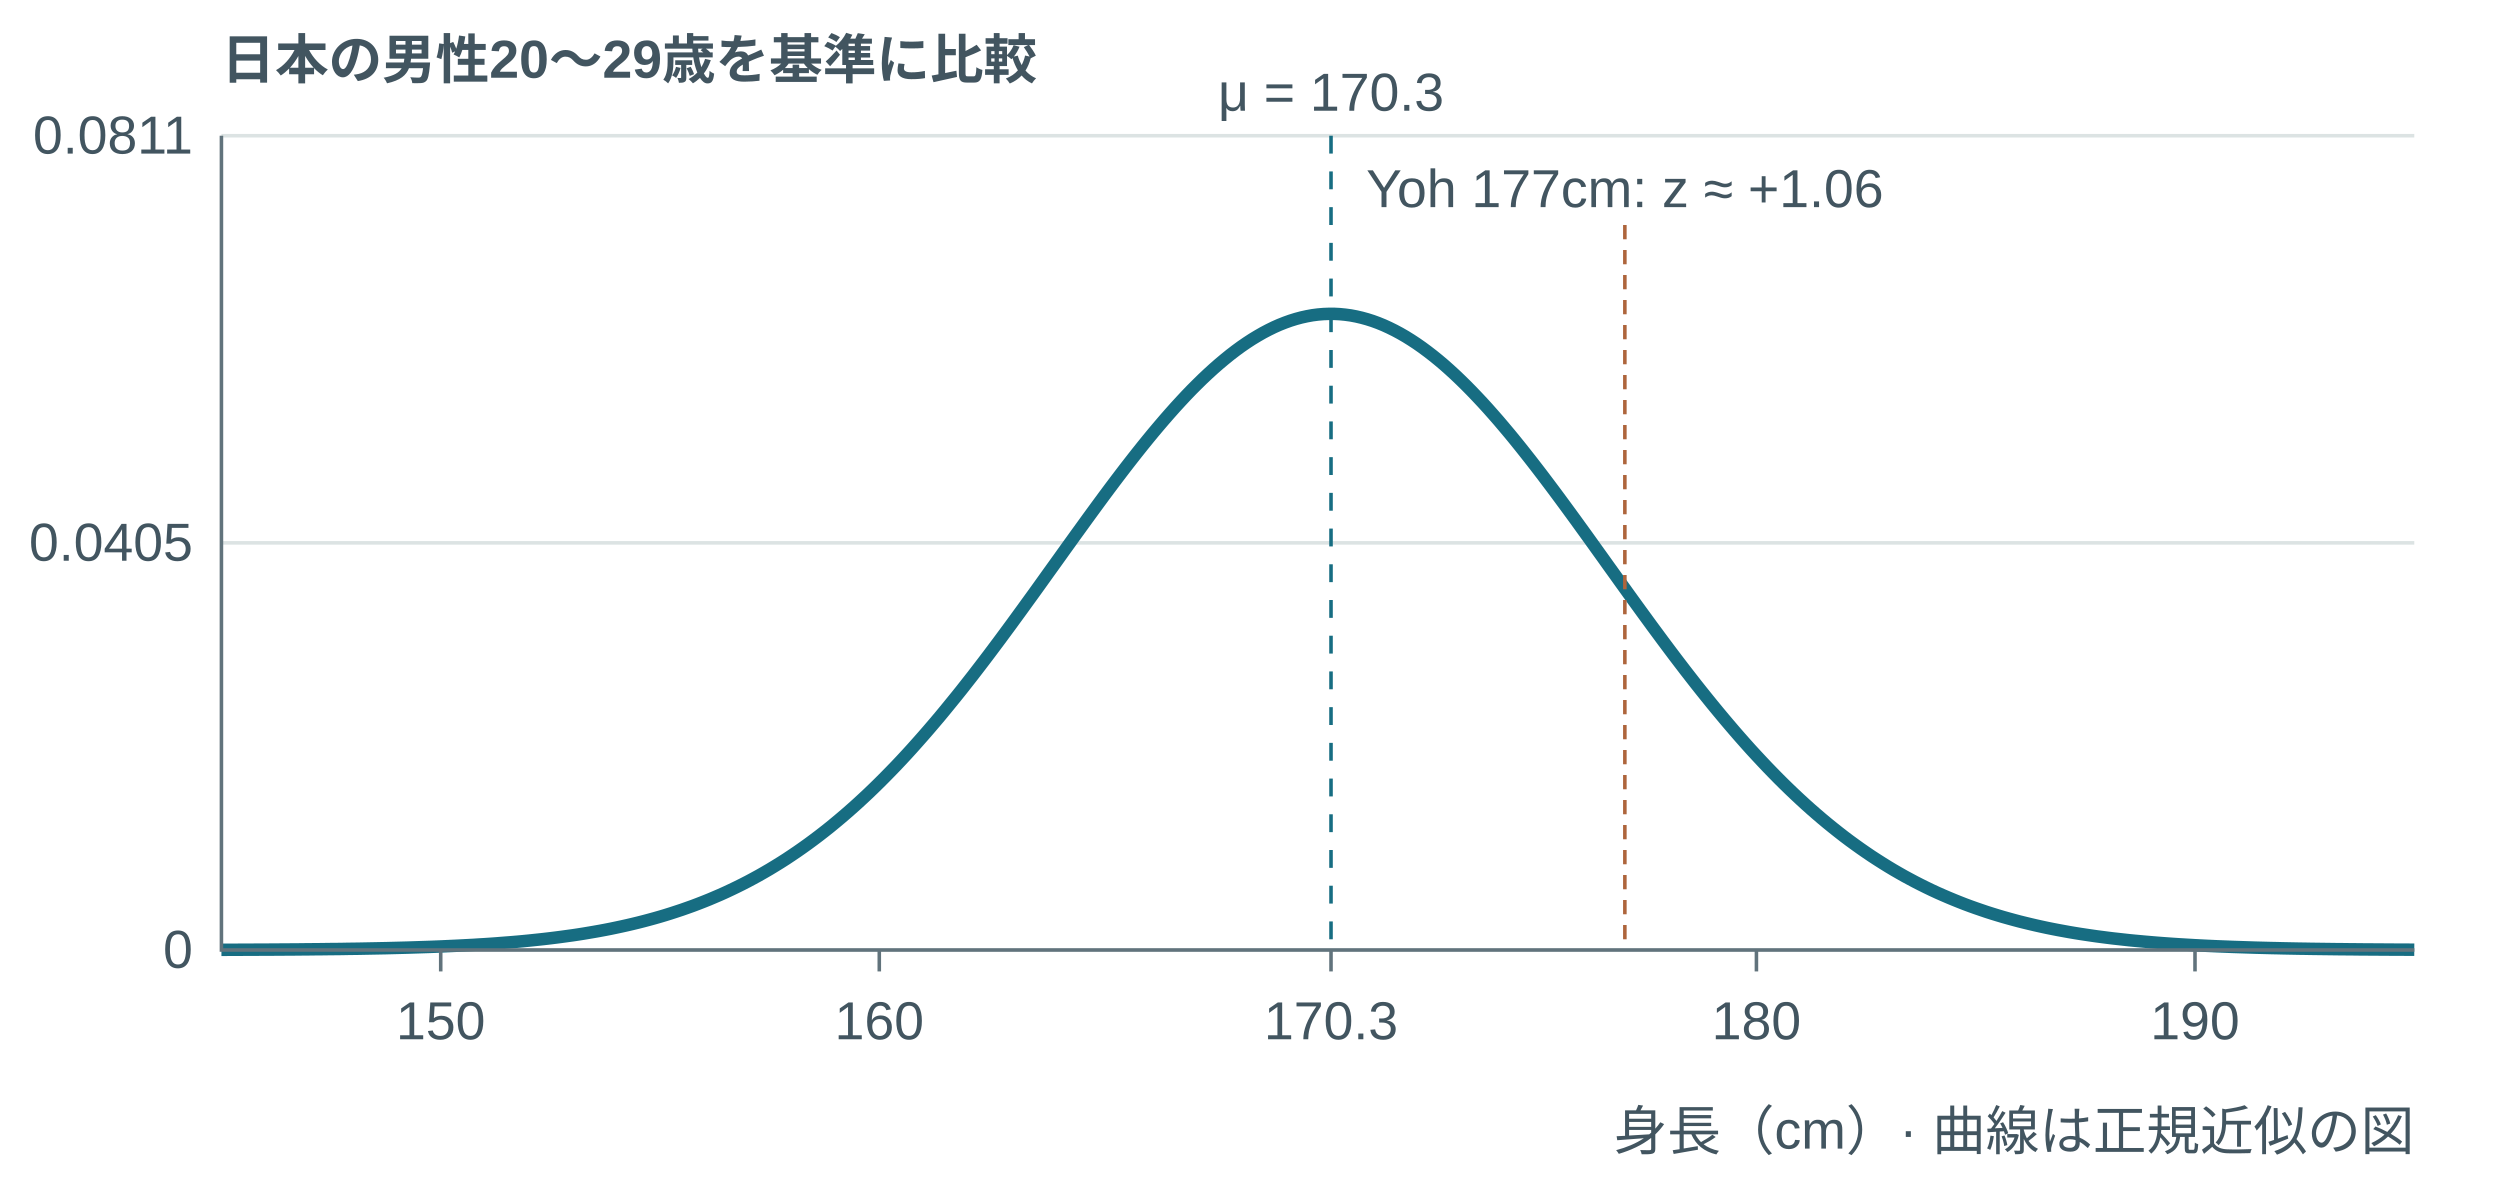
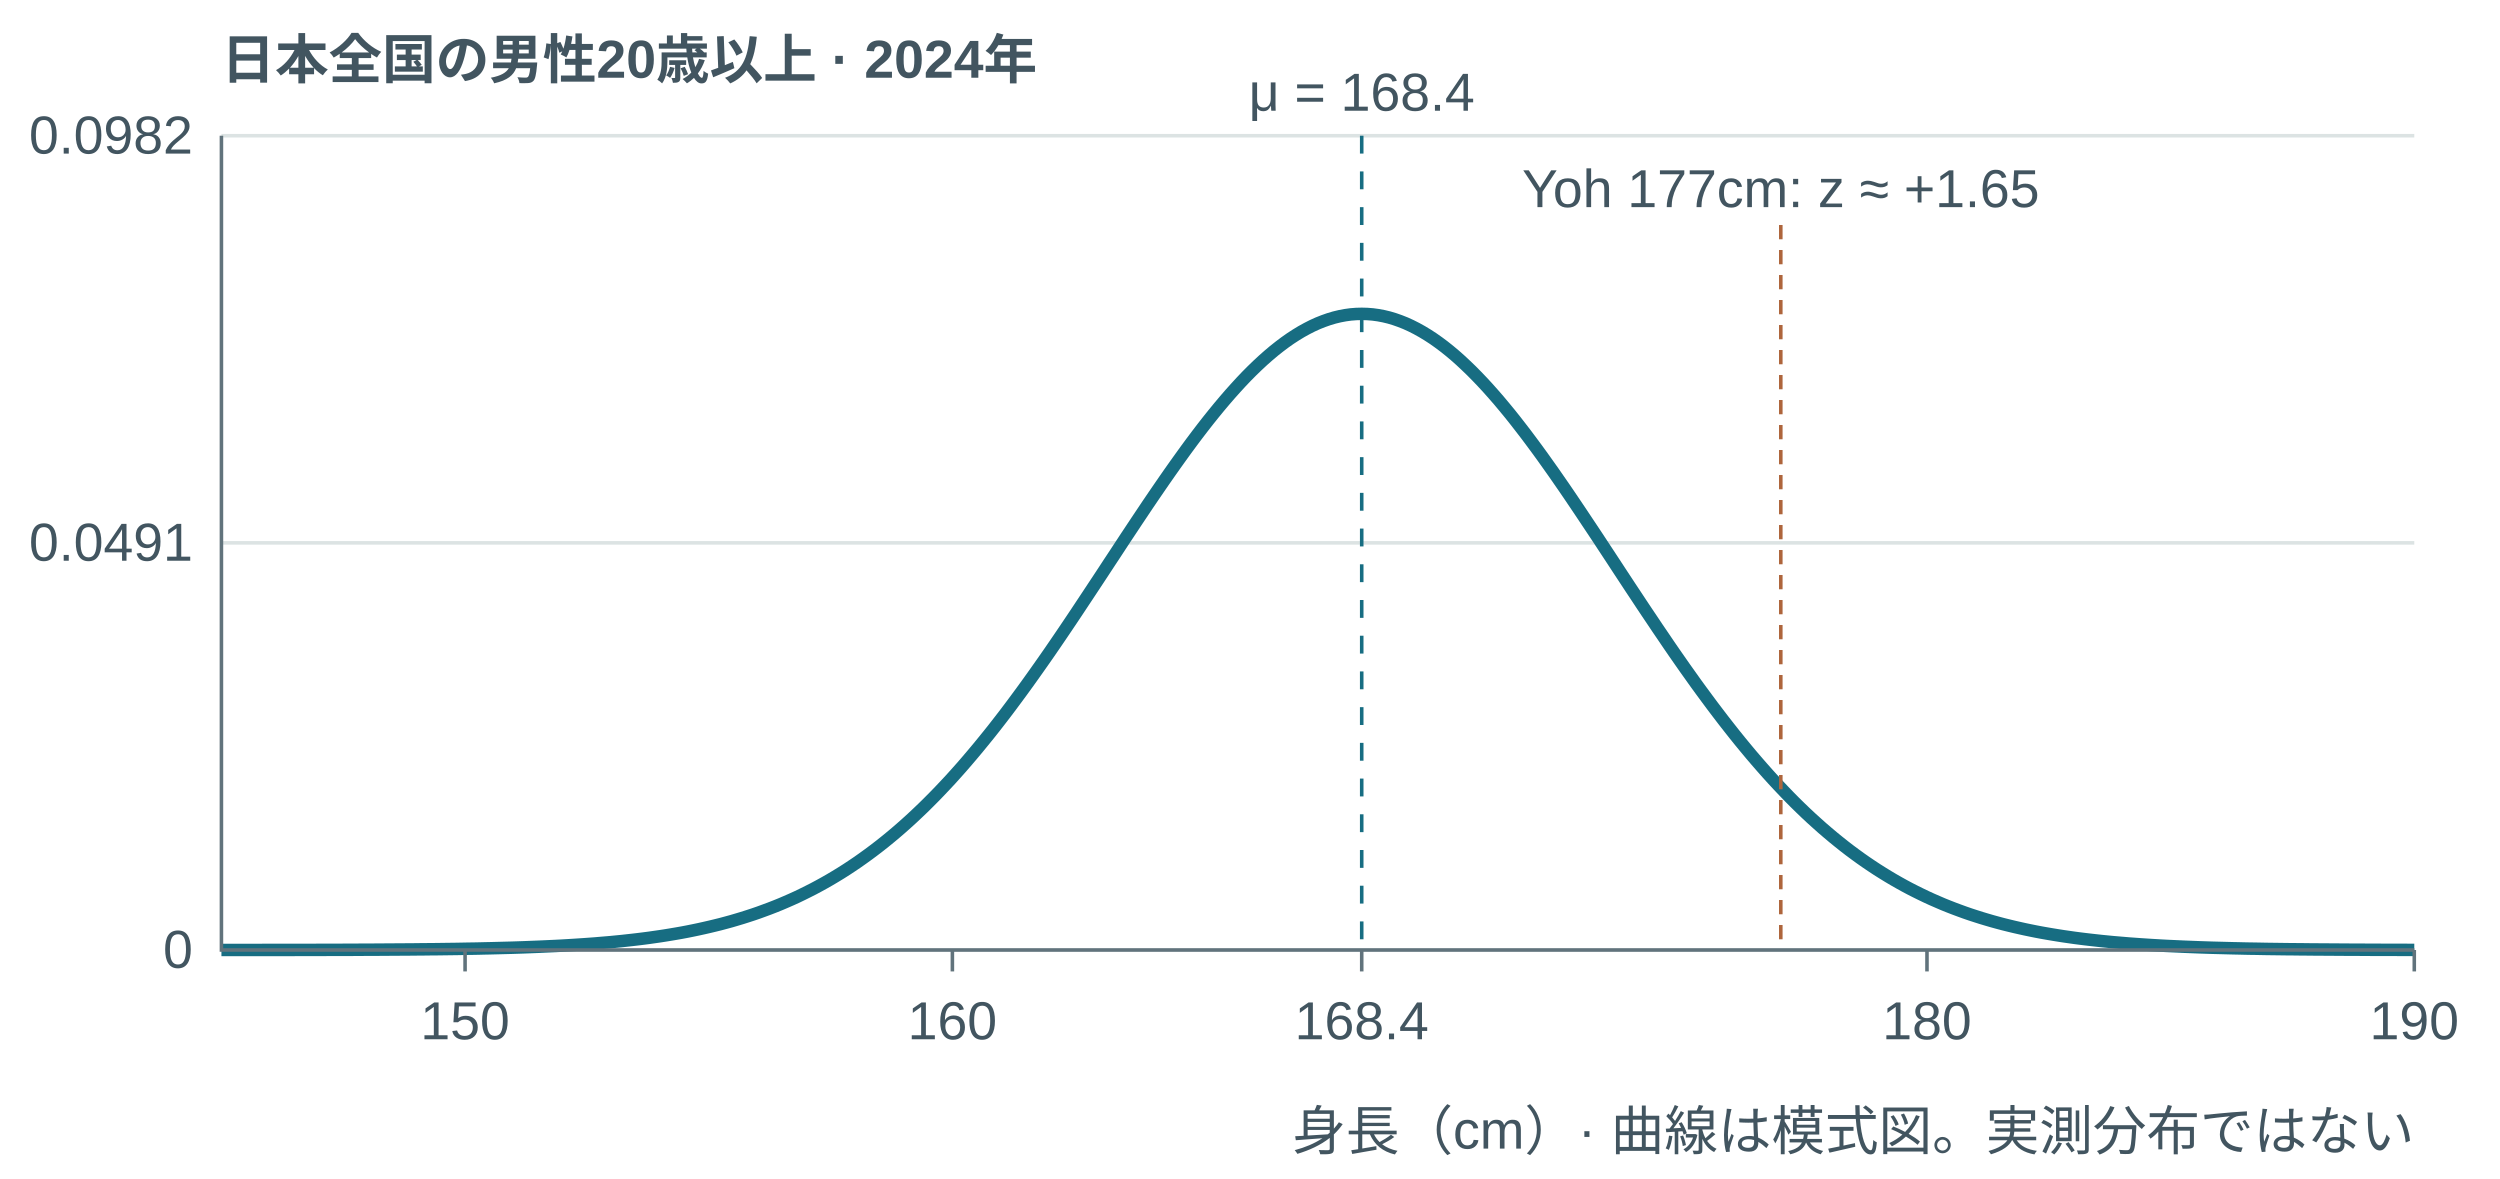
- <svg xmlns="http://www.w3.org/2000/svg" viewBox="0 0 700 330" role="img" aria-label="日本の男性20〜29歳を基準に比較">
+ <svg xmlns="http://www.w3.org/2000/svg" viewBox="0 0 700 330" role="img" aria-label="日本全国の男性20歳以上 · 2024年">
  <g font-family="Arial,Hiragino Sans,sans-serif" font-size="15" fill="#425560">
-     <text x="62" y="22" font-weight="bold">日本の男性20〜29歳を基準に比較</text>
+     <text x="62" y="22" font-weight="bold">日本全国の男性20歳以上 · 2024年</text>
    <line x1="62" x2="676" y1="266" y2="266" stroke="#dce3e3" />
    <text x="54" y="271" text-anchor="end">0</text>
    <line x1="62" x2="676" y1="152" y2="152" stroke="#dce3e3" />
-     <text x="54" y="157" text-anchor="end">0.0405</text>
+     <text x="54" y="157" text-anchor="end">0.0491</text>
    <line x1="62" x2="676" y1="38" y2="38" stroke="#dce3e3" />
-     <text x="54" y="43" text-anchor="end">0.0811</text>
+     <text x="54" y="43" text-anchor="end">0.0982</text>
    <rect x="63" y="266" width="23.583" height="0" fill="#287f74" opacity=".35" />
    <rect x="88.583" y="266" width="23.583" height="0" fill="#287f74" opacity=".35" />
    <rect x="114.167" y="266" width="23.583" height="0" fill="#287f74" opacity=".35" />
    <rect x="139.75" y="266" width="23.583" height="0" fill="#287f74" opacity=".35" />
    <rect x="165.333" y="266" width="23.583" height="0" fill="#287f74" opacity=".35" />
    <rect x="190.917" y="266" width="23.583" height="0" fill="#287f74" opacity=".35" />
    <rect x="216.5" y="266" width="23.583" height="0" fill="#287f74" opacity=".35" />
    <rect x="242.083" y="266" width="23.583" height="0" fill="#287f74" opacity=".35" />
    <rect x="267.667" y="266" width="23.583" height="0" fill="#287f74" opacity=".35" />
    <rect x="293.25" y="266" width="23.583" height="0" fill="#287f74" opacity=".35" />
    <rect x="318.833" y="266" width="23.583" height="0" fill="#287f74" opacity=".35" />
    <rect x="344.417" y="266" width="23.583" height="0" fill="#287f74" opacity=".35" />
    <rect x="370" y="266" width="23.583" height="0" fill="#287f74" opacity=".35" />
    <rect x="395.583" y="266" width="23.583" height="0" fill="#287f74" opacity=".35" />
    <rect x="421.167" y="266" width="23.583" height="0" fill="#287f74" opacity=".35" />
    <rect x="446.75" y="266" width="23.583" height="0" fill="#287f74" opacity=".35" />
    <rect x="472.333" y="266" width="23.583" height="0" fill="#287f74" opacity=".35" />
    <rect x="497.917" y="266" width="23.583" height="0" fill="#287f74" opacity=".35" />
    <rect x="523.5" y="266" width="23.583" height="0" fill="#287f74" opacity=".35" />
    <rect x="549.083" y="266" width="23.583" height="0" fill="#287f74" opacity=".35" />
    <rect x="574.667" y="266" width="23.583" height="0" fill="#287f74" opacity=".35" />
    <rect x="600.25" y="266" width="23.583" height="0" fill="#287f74" opacity=".35" />
    <rect x="625.833" y="266" width="23.583" height="0" fill="#287f74" opacity=".35" />
    <rect x="651.417" y="266" width="23.583" height="0" fill="#287f74" opacity=".35" />
-     <path d="M62.00,265.94 L63.53,265.94 L65.07,265.93 L66.61,265.93 L68.14,265.92 L69.67,265.92 L71.21,265.91 L72.75,265.90 L74.28,265.90 L75.81,265.89 L77.35,265.88 L78.89,265.87 L80.42,265.86 L81.95,265.85 L83.49,265.84 L85.03,265.82 L86.56,265.81 L88.09,265.79 L89.63,265.78 L91.16,265.76 L92.70,265.74 L94.23,265.73 L95.77,265.71 L97.31,265.68 L98.84,265.66 L100.38,265.64 L101.91,265.61 L103.44,265.58 L104.98,265.55 L106.51,265.52 L108.05,265.49 L109.59,265.45 L111.12,265.41 L112.66,265.37 L114.19,265.33 L115.72,265.28 L117.26,265.23 L118.80,265.18 L120.33,265.13 L121.87,265.07 L123.40,265.01 L124.94,264.94 L126.47,264.87 L128.00,264.80 L129.54,264.72 L131.07,264.64 L132.61,264.56 L134.14,264.46 L135.68,264.37 L137.22,264.27 L138.75,264.16 L140.28,264.04 L141.82,263.92 L143.36,263.80 L144.89,263.67 L146.43,263.53 L147.96,263.38 L149.50,263.22 L151.03,263.06 L152.56,262.89 L154.10,262.71 L155.63,262.52 L157.17,262.32 L158.70,262.11 L160.24,261.90 L161.78,261.67 L163.31,261.43 L164.85,261.17 L166.38,260.91 L167.91,260.64 L169.45,260.35 L170.99,260.05 L172.52,259.73 L174.06,259.40 L175.59,259.06 L177.13,258.70 L178.66,258.33 L180.19,257.94 L181.73,257.53 L183.26,257.11 L184.80,256.67 L186.34,256.21 L187.87,255.73 L189.40,255.23 L190.94,254.72 L192.47,254.18 L194.01,253.63 L195.54,253.05 L197.08,252.45 L198.62,251.83 L200.15,251.18 L201.69,250.52 L203.22,249.83 L204.75,249.11 L206.29,248.37 L207.82,247.61 L209.36,246.82 L210.89,246.00 L212.43,245.16 L213.97,244.28 L215.50,243.39 L217.03,242.46 L218.57,241.51 L220.11,240.53 L221.64,239.51 L223.18,238.47 L224.71,237.40 L226.25,236.30 L227.78,235.17 L229.32,234.01 L230.85,232.82 L232.39,231.60 L233.92,230.34 L235.45,229.06 L236.99,227.74 L238.52,226.40 L240.06,225.02 L241.59,223.61 L243.13,222.17 L244.66,220.70 L246.20,219.19 L247.73,217.66 L249.27,216.09 L250.81,214.50 L252.34,212.88 L253.88,211.22 L255.41,209.54 L256.94,207.82 L258.48,206.08 L260.01,204.32 L261.55,202.52 L263.09,200.70 L264.62,198.85 L266.15,196.97 L267.69,195.08 L269.23,193.16 L270.76,191.21 L272.30,189.25 L273.83,187.26 L275.37,185.25 L276.90,183.23 L278.43,181.19 L279.97,179.13 L281.50,177.06 L283.04,174.97 L284.57,172.87 L286.11,170.76 L287.64,168.64 L289.18,166.52 L290.72,164.38 L292.25,162.24 L293.78,160.10 L295.32,157.96 L296.86,155.81 L298.39,153.67 L299.93,151.53 L301.46,149.40 L303.00,147.28 L304.53,145.16 L306.07,143.05 L307.60,140.96 L309.13,138.88 L310.67,136.81 L312.20,134.77 L313.74,132.74 L315.27,130.74 L316.81,128.76 L318.34,126.81 L319.88,124.88 L321.41,122.99 L322.95,121.12 L324.49,119.29 L326.02,117.50 L327.56,115.74 L329.09,114.02 L330.63,112.34 L332.16,110.70 L333.69,109.11 L335.23,107.57 L336.76,106.07 L338.30,104.62 L339.84,103.22 L341.37,101.88 L342.91,100.59 L344.44,99.35 L345.98,98.17 L347.51,97.05 L349.05,95.99 L350.58,94.99 L352.12,94.06 L353.65,93.18 L355.19,92.37 L356.72,91.62 L358.25,90.94 L359.79,90.33 L361.32,89.78 L362.86,89.30 L364.39,88.89 L365.93,88.55 L367.46,88.27 L369.00,88.07 L370.53,87.94 L372.07,87.88 L373.60,87.88 L375.14,87.96 L376.67,88.11 L378.21,88.32 L379.74,88.61 L381.28,88.97 L382.81,89.39 L384.35,89.88 L385.88,90.44 L387.42,91.07 L388.95,91.77 L390.49,92.53 L392.02,93.35 L393.56,94.24 L395.09,95.19 L396.63,96.20 L398.16,97.27 L399.70,98.41 L401.24,99.60 L402.77,100.84 L404.31,102.14 L405.84,103.50 L407.38,104.91 L408.91,106.37 L410.44,107.87 L411.98,109.43 L413.51,111.03 L415.05,112.67 L416.59,114.36 L418.12,116.09 L419.66,117.85 L421.19,119.66 L422.73,121.49 L424.26,123.36 L425.80,125.27 L427.33,127.20 L428.87,129.16 L430.40,131.14 L431.94,133.15 L433.47,135.18 L435.01,137.23 L436.54,139.29 L438.08,141.38 L439.61,143.47 L441.15,145.58 L442.68,147.70 L444.22,149.83 L445.75,151.96 L447.28,154.10 L448.82,156.24 L450.35,158.39 L451.89,160.53 L453.42,162.67 L454.96,164.81 L456.49,166.94 L458.03,169.07 L459.56,171.18 L461.10,173.29 L462.63,175.39 L464.17,177.47 L465.70,179.54 L467.24,181.60 L468.77,183.64 L470.31,185.66 L471.84,187.66 L473.38,189.64 L474.91,191.60 L476.45,193.54 L477.99,195.46 L479.52,197.35 L481.06,199.22 L482.59,201.06 L484.13,202.88 L485.66,204.67 L487.19,206.43 L488.73,208.17 L490.26,209.88 L491.80,211.55 L493.34,213.20 L494.87,214.82 L496.41,216.41 L497.94,217.97 L499.48,219.50 L501.01,220.99 L502.55,222.46 L504.08,223.89 L505.62,225.30 L507.15,226.67 L508.69,228.01 L510.22,229.32 L511.76,230.60 L513.29,231.84 L514.83,233.06 L516.36,234.25 L517.89,235.40 L519.43,236.52 L520.97,237.62 L522.50,238.68 L524.03,239.72 L525.57,240.72 L527.11,241.70 L528.64,242.65 L530.17,243.57 L531.71,244.46 L533.24,245.33 L534.78,246.16 L536.32,246.98 L537.85,247.76 L539.38,248.52 L540.92,249.26 L542.45,249.97 L543.99,250.65 L545.52,251.31 L547.06,251.95 L548.60,252.57 L550.13,253.17 L551.66,253.74 L553.20,254.29 L554.74,254.82 L556.27,255.34 L557.81,255.83 L559.34,256.30 L560.88,256.76 L562.41,257.19 L563.94,257.61 L565.48,258.02 L567.01,258.40 L568.55,258.77 L570.09,259.13 L571.62,259.47 L573.15,259.80 L574.69,260.11 L576.23,260.41 L577.76,260.69 L579.30,260.97 L580.83,261.23 L582.37,261.48 L583.90,261.71 L585.44,261.94 L586.97,262.16 L588.50,262.36 L590.04,262.56 L591.58,262.75 L593.11,262.92 L594.64,263.09 L596.18,263.26 L597.72,263.41 L599.25,263.55 L600.78,263.69 L602.32,263.82 L603.86,263.95 L605.39,264.07 L606.92,264.18 L608.46,264.29 L610.00,264.39 L611.53,264.48 L613.06,264.57 L614.60,264.66 L616.13,264.74 L617.67,264.82 L619.20,264.89 L620.74,264.96 L622.27,265.02 L623.81,265.08 L625.35,265.14 L626.88,265.19 L628.41,265.24 L629.95,265.29 L631.49,265.34 L633.02,265.38 L634.55,265.42 L636.09,265.46 L637.63,265.49 L639.16,265.53 L640.70,265.56 L642.23,265.59 L643.76,265.62 L645.30,265.64 L646.84,265.67 L648.37,265.69 L649.90,265.71 L651.44,265.73 L652.98,265.75 L654.51,265.77 L656.05,265.78 L657.58,265.80 L659.12,265.81 L660.65,265.83 L662.19,265.84 L663.72,265.85 L665.25,265.86 L666.79,265.87 L668.33,265.88 L669.86,265.89 L671.39,265.90 L672.93,265.90 L674.47,265.91 L676.00,265.92" fill="none" stroke="#176d82" stroke-width="3.5" />
-     <line x1="372.684" x2="372.684" y1="38" y2="266" stroke="#176d82" stroke-dasharray="5 5" />
-     <text x="372.684" y="31" text-anchor="middle">μ = 170.3</text>
-     <line x1="454.96" x2="454.96" y1="63" y2="266" stroke="#ae653c" stroke-dasharray="4 3" />
-     <text x="454.96" y="58" text-anchor="middle">Yoh 177cm: z ≈ +1.06</text>
+     <path d="M62.00,265.99 L63.54,265.99 L65.07,265.99 L66.61,265.99 L68.14,265.99 L69.67,265.99 L71.21,265.99 L72.74,265.99 L74.28,265.98 L75.81,265.98 L77.35,265.98 L78.89,265.98 L80.42,265.98 L81.96,265.98 L83.49,265.97 L85.03,265.97 L86.56,265.97 L88.09,265.97 L89.63,265.96 L91.16,265.96 L92.70,265.95 L94.24,265.95 L95.77,265.95 L97.31,265.94 L98.84,265.94 L100.38,265.93 L101.91,265.92 L103.44,265.92 L104.98,265.91 L106.51,265.90 L108.05,265.89 L109.59,265.88 L111.12,265.87 L112.66,265.86 L114.19,265.85 L115.72,265.84 L117.26,265.82 L118.79,265.81 L120.33,265.79 L121.86,265.78 L123.40,265.76 L124.94,265.74 L126.47,265.72 L128.01,265.70 L129.54,265.67 L131.07,265.64 L132.61,265.62 L134.14,265.59 L135.68,265.55 L137.21,265.52 L138.75,265.48 L140.29,265.44 L141.82,265.40 L143.36,265.36 L144.89,265.31 L146.43,265.26 L147.96,265.20 L149.49,265.14 L151.03,265.08 L152.56,265.01 L154.10,264.94 L155.64,264.87 L157.17,264.79 L158.71,264.70 L160.24,264.61 L161.78,264.51 L163.31,264.41 L164.84,264.30 L166.38,264.19 L167.91,264.06 L169.45,263.93 L170.99,263.80 L172.52,263.65 L174.06,263.50 L175.59,263.33 L177.13,263.16 L178.66,262.98 L180.19,262.79 L181.73,262.59 L183.26,262.37 L184.80,262.15 L186.34,261.91 L187.87,261.66 L189.41,261.40 L190.94,261.13 L192.47,260.84 L194.01,260.53 L195.54,260.21 L197.08,259.87 L198.61,259.52 L200.15,259.15 L201.69,258.77 L203.22,258.36 L204.76,257.94 L206.29,257.49 L207.82,257.03 L209.36,256.54 L210.89,256.04 L212.43,255.51 L213.96,254.95 L215.50,254.38 L217.04,253.78 L218.57,253.16 L220.11,252.50 L221.64,251.83 L223.18,251.13 L224.71,250.39 L226.24,249.63 L227.78,248.85 L229.31,248.03 L230.85,247.18 L232.39,246.30 L233.92,245.39 L235.46,244.45 L236.99,243.48 L238.52,242.47 L240.06,241.43 L241.59,240.35 L243.13,239.24 L244.66,238.10 L246.20,236.92 L247.74,235.70 L249.27,234.45 L250.81,233.16 L252.34,231.84 L253.88,230.47 L255.41,229.08 L256.94,227.64 L258.48,226.17 L260.01,224.66 L261.55,223.11 L263.09,221.52 L264.62,219.90 L266.16,218.25 L267.69,216.55 L269.23,214.82 L270.76,213.05 L272.29,211.25 L273.83,209.41 L275.36,207.54 L276.90,205.64 L278.44,203.70 L279.97,201.73 L281.51,199.73 L283.04,197.70 L284.57,195.64 L286.11,193.55 L287.64,191.44 L289.18,189.29 L290.71,187.13 L292.25,184.94 L293.79,182.73 L295.32,180.50 L296.86,178.24 L298.39,175.98 L299.93,173.69 L301.46,171.40 L302.99,169.09 L304.53,166.77 L306.06,164.45 L307.60,162.12 L309.14,159.78 L310.67,157.44 L312.21,155.11 L313.74,152.77 L315.27,150.44 L316.81,148.12 L318.34,145.81 L319.88,143.51 L321.41,141.22 L322.95,138.95 L324.49,136.70 L326.02,134.48 L327.56,132.27 L329.09,130.10 L330.63,127.95 L332.16,125.83 L333.69,123.75 L335.23,121.70 L336.76,119.70 L338.30,117.73 L339.84,115.81 L341.37,113.94 L342.91,112.11 L344.44,110.34 L345.98,108.62 L347.51,106.95 L349.04,105.34 L350.58,103.79 L352.11,102.31 L353.65,100.88 L355.19,99.52 L356.72,98.23 L358.26,97.01 L359.79,95.86 L361.32,94.78 L362.86,93.78 L364.39,92.85 L365.93,92.00 L367.46,91.22 L369.00,90.52 L370.54,89.91 L372.07,89.37 L373.61,88.91 L375.14,88.54 L376.67,88.25 L378.21,88.04 L379.74,87.92 L381.28,87.88 L382.81,87.92 L384.35,88.04 L385.89,88.25 L387.42,88.54 L388.96,88.91 L390.49,89.37 L392.02,89.91 L393.56,90.52 L395.09,91.22 L396.63,92.00 L398.16,92.85 L399.70,93.78 L401.24,94.78 L402.77,95.86 L404.31,97.01 L405.84,98.23 L407.38,99.52 L408.91,100.88 L410.44,102.31 L411.98,103.79 L413.51,105.34 L415.05,106.95 L416.59,108.62 L418.12,110.34 L419.66,112.11 L421.19,113.94 L422.73,115.81 L424.26,117.73 L425.79,119.70 L427.33,121.70 L428.86,123.75 L430.40,125.83 L431.94,127.95 L433.47,130.10 L435.01,132.27 L436.54,134.48 L438.08,136.70 L439.61,138.95 L441.14,141.22 L442.68,143.51 L444.21,145.81 L445.75,148.12 L447.29,150.44 L448.82,152.77 L450.36,155.11 L451.89,157.44 L453.42,159.78 L454.96,162.12 L456.49,164.45 L458.03,166.77 L459.56,169.09 L461.10,171.40 L462.64,173.69 L464.17,175.98 L465.71,178.24 L467.24,180.50 L468.77,182.73 L470.31,184.94 L471.84,187.13 L473.38,189.29 L474.91,191.44 L476.45,193.55 L477.99,195.64 L479.52,197.70 L481.06,199.73 L482.59,201.73 L484.13,203.70 L485.66,205.64 L487.19,207.54 L488.73,209.41 L490.26,211.25 L491.80,213.05 L493.34,214.82 L494.87,216.55 L496.41,218.25 L497.94,219.90 L499.48,221.52 L501.01,223.11 L502.54,224.66 L504.08,226.17 L505.61,227.64 L507.15,229.08 L508.69,230.47 L510.22,231.84 L511.76,233.16 L513.29,234.45 L514.83,235.70 L516.36,236.92 L517.89,238.10 L519.43,239.24 L520.96,240.35 L522.50,241.43 L524.04,242.47 L525.57,243.48 L527.11,244.45 L528.64,245.39 L530.17,246.30 L531.71,247.18 L533.24,248.03 L534.78,248.85 L536.31,249.63 L537.85,250.39 L539.39,251.13 L540.92,251.83 L542.46,252.50 L543.99,253.16 L545.52,253.78 L547.06,254.38 L548.59,254.95 L550.13,255.51 L551.66,256.04 L553.20,256.54 L554.74,257.03 L556.27,257.49 L557.81,257.94 L559.34,258.36 L560.88,258.77 L562.41,259.15 L563.94,259.52 L565.48,259.87 L567.01,260.21 L568.55,260.53 L570.09,260.84 L571.62,261.13 L573.16,261.40 L574.69,261.66 L576.23,261.91 L577.76,262.15 L579.29,262.37 L580.83,262.59 L582.36,262.79 L583.90,262.98 L585.44,263.16 L586.97,263.33 L588.51,263.50 L590.04,263.65 L591.58,263.80 L593.11,263.93 L594.64,264.06 L596.18,264.19 L597.71,264.30 L599.25,264.41 L600.79,264.51 L602.32,264.61 L603.86,264.70 L605.39,264.79 L606.92,264.87 L608.46,264.94 L609.99,265.01 L611.53,265.08 L613.06,265.14 L614.60,265.20 L616.14,265.26 L617.67,265.31 L619.21,265.36 L620.74,265.40 L622.27,265.44 L623.81,265.48 L625.34,265.52 L626.88,265.55 L628.41,265.59 L629.95,265.62 L631.49,265.64 L633.02,265.67 L634.56,265.70 L636.09,265.72 L637.63,265.74 L639.16,265.76 L640.69,265.78 L642.23,265.79 L643.76,265.81 L645.30,265.82 L646.84,265.84 L648.37,265.85 L649.91,265.86 L651.44,265.87 L652.98,265.88 L654.51,265.89 L656.04,265.90 L657.58,265.91 L659.11,265.92 L660.65,265.92 L662.19,265.93 L663.72,265.94 L665.26,265.94 L666.79,265.95 L668.33,265.95 L669.86,265.95 L671.39,265.96 L672.93,265.96 L674.46,265.97 L676.00,265.97" fill="none" stroke="#176d82" stroke-width="3.5" />
+     <line x1="381.28" x2="381.28" y1="38" y2="266" stroke="#176d82" stroke-dasharray="5 5" />
+     <text x="381.28" y="31" text-anchor="middle">μ = 168.4</text>
+     <line x1="498.622" x2="498.622" y1="63" y2="266" stroke="#ae653c" stroke-dasharray="4 3" />
+     <text x="498.622" y="58" text-anchor="middle">Yoh 177cm: z ≈ +1.65</text>
    <path d="M62,38V266H676" stroke="#61737c" fill="none" />
-     <path d="M123.4,266v6" stroke="#61737c" />
-     <text x="123.4" y="291" text-anchor="middle">150</text>
-     <path d="M246.2,266v6" stroke="#61737c" />
-     <text x="246.2" y="291" text-anchor="middle">160</text>
-     <path d="M372.684,266v6" stroke="#61737c" />
-     <text x="372.684" y="291" text-anchor="middle">170.3</text>
-     <path d="M491.8,266v6" stroke="#61737c" />
-     <text x="491.8" y="291" text-anchor="middle">180</text>
-     <path d="M614.6,266v6" stroke="#61737c" />
-     <text x="614.6" y="291" text-anchor="middle">190</text>
-     <text x="676" y="322" text-anchor="end">身長（cm）· 曲線は正規近似の図</text>
+     <path d="M130.222,266v6" stroke="#61737c" />
+     <text x="130.222" y="291" text-anchor="middle">150</text>
+     <path d="M266.667,266v6" stroke="#61737c" />
+     <text x="266.667" y="291" text-anchor="middle">160</text>
+     <path d="M381.28,266v6" stroke="#61737c" />
+     <text x="381.28" y="291" text-anchor="middle">168.4</text>
+     <path d="M539.556,266v6" stroke="#61737c" />
+     <text x="539.556" y="291" text-anchor="middle">180</text>
+     <path d="M676,266v6" stroke="#61737c" />
+     <text x="676" y="291" text-anchor="middle">190</text>
+     <text x="676" y="322" text-anchor="end">身長（cm）· 曲線は模式図。実測分布ではない</text>
  </g>
</svg>
